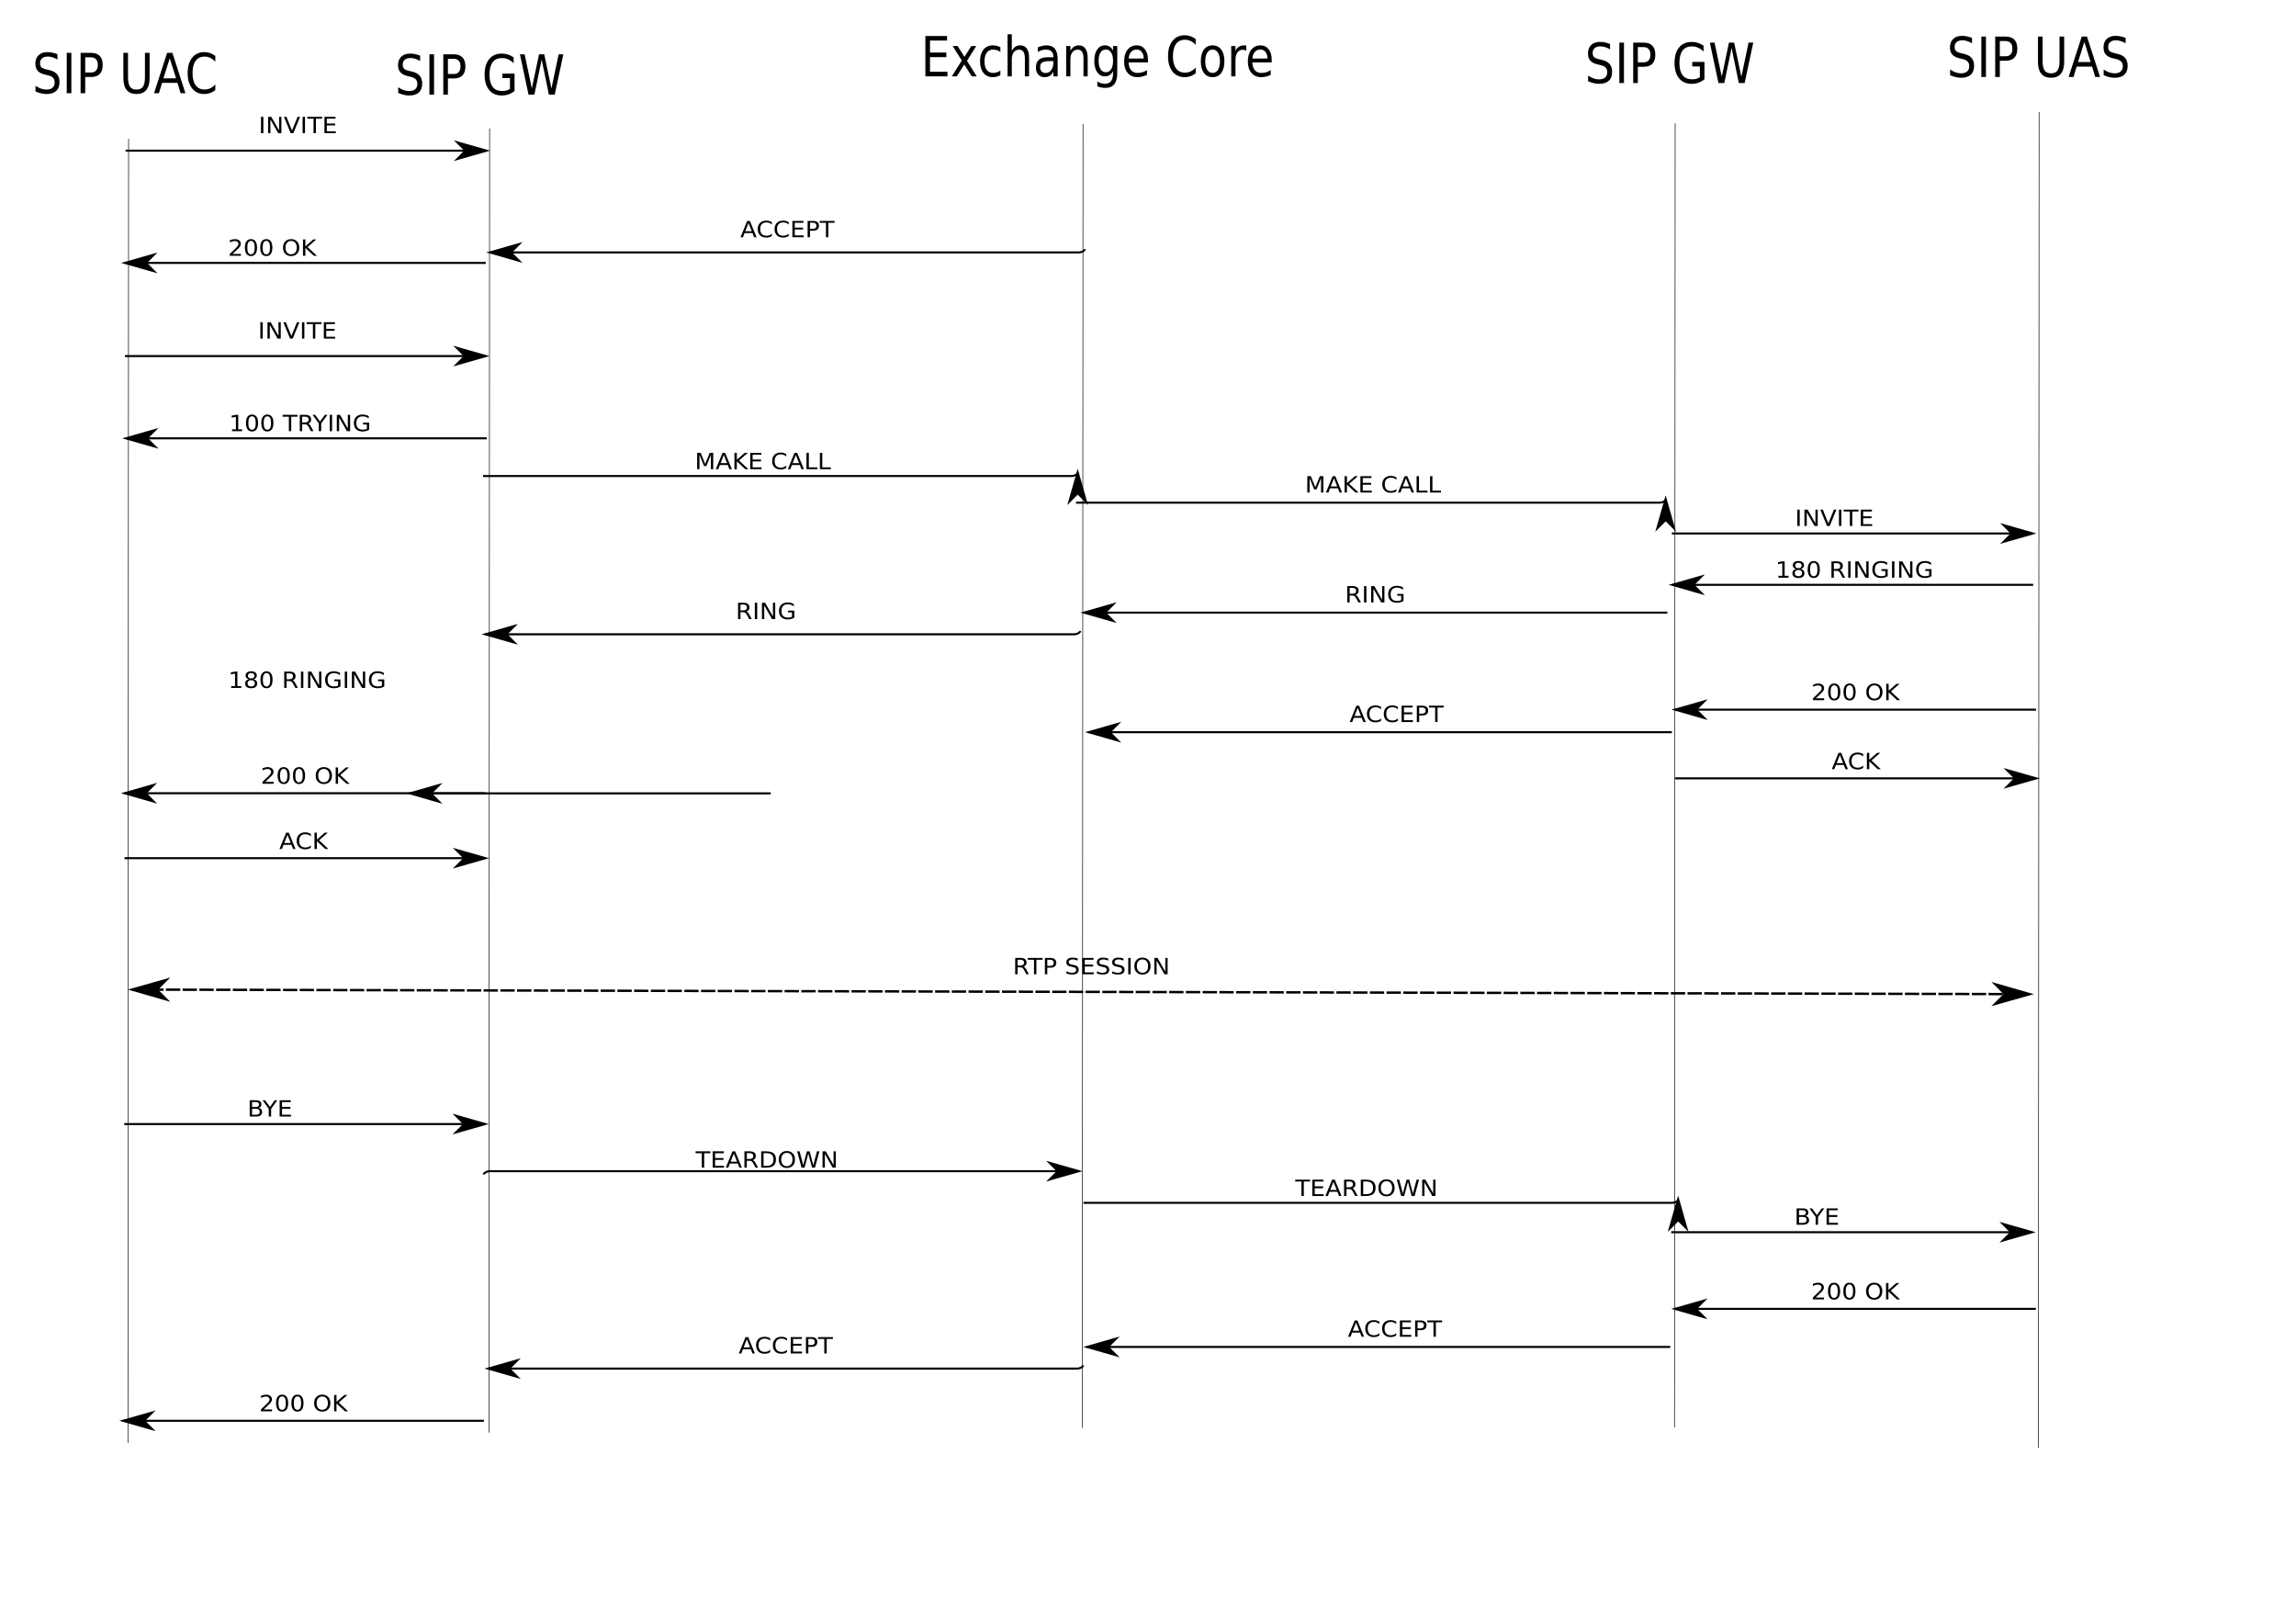
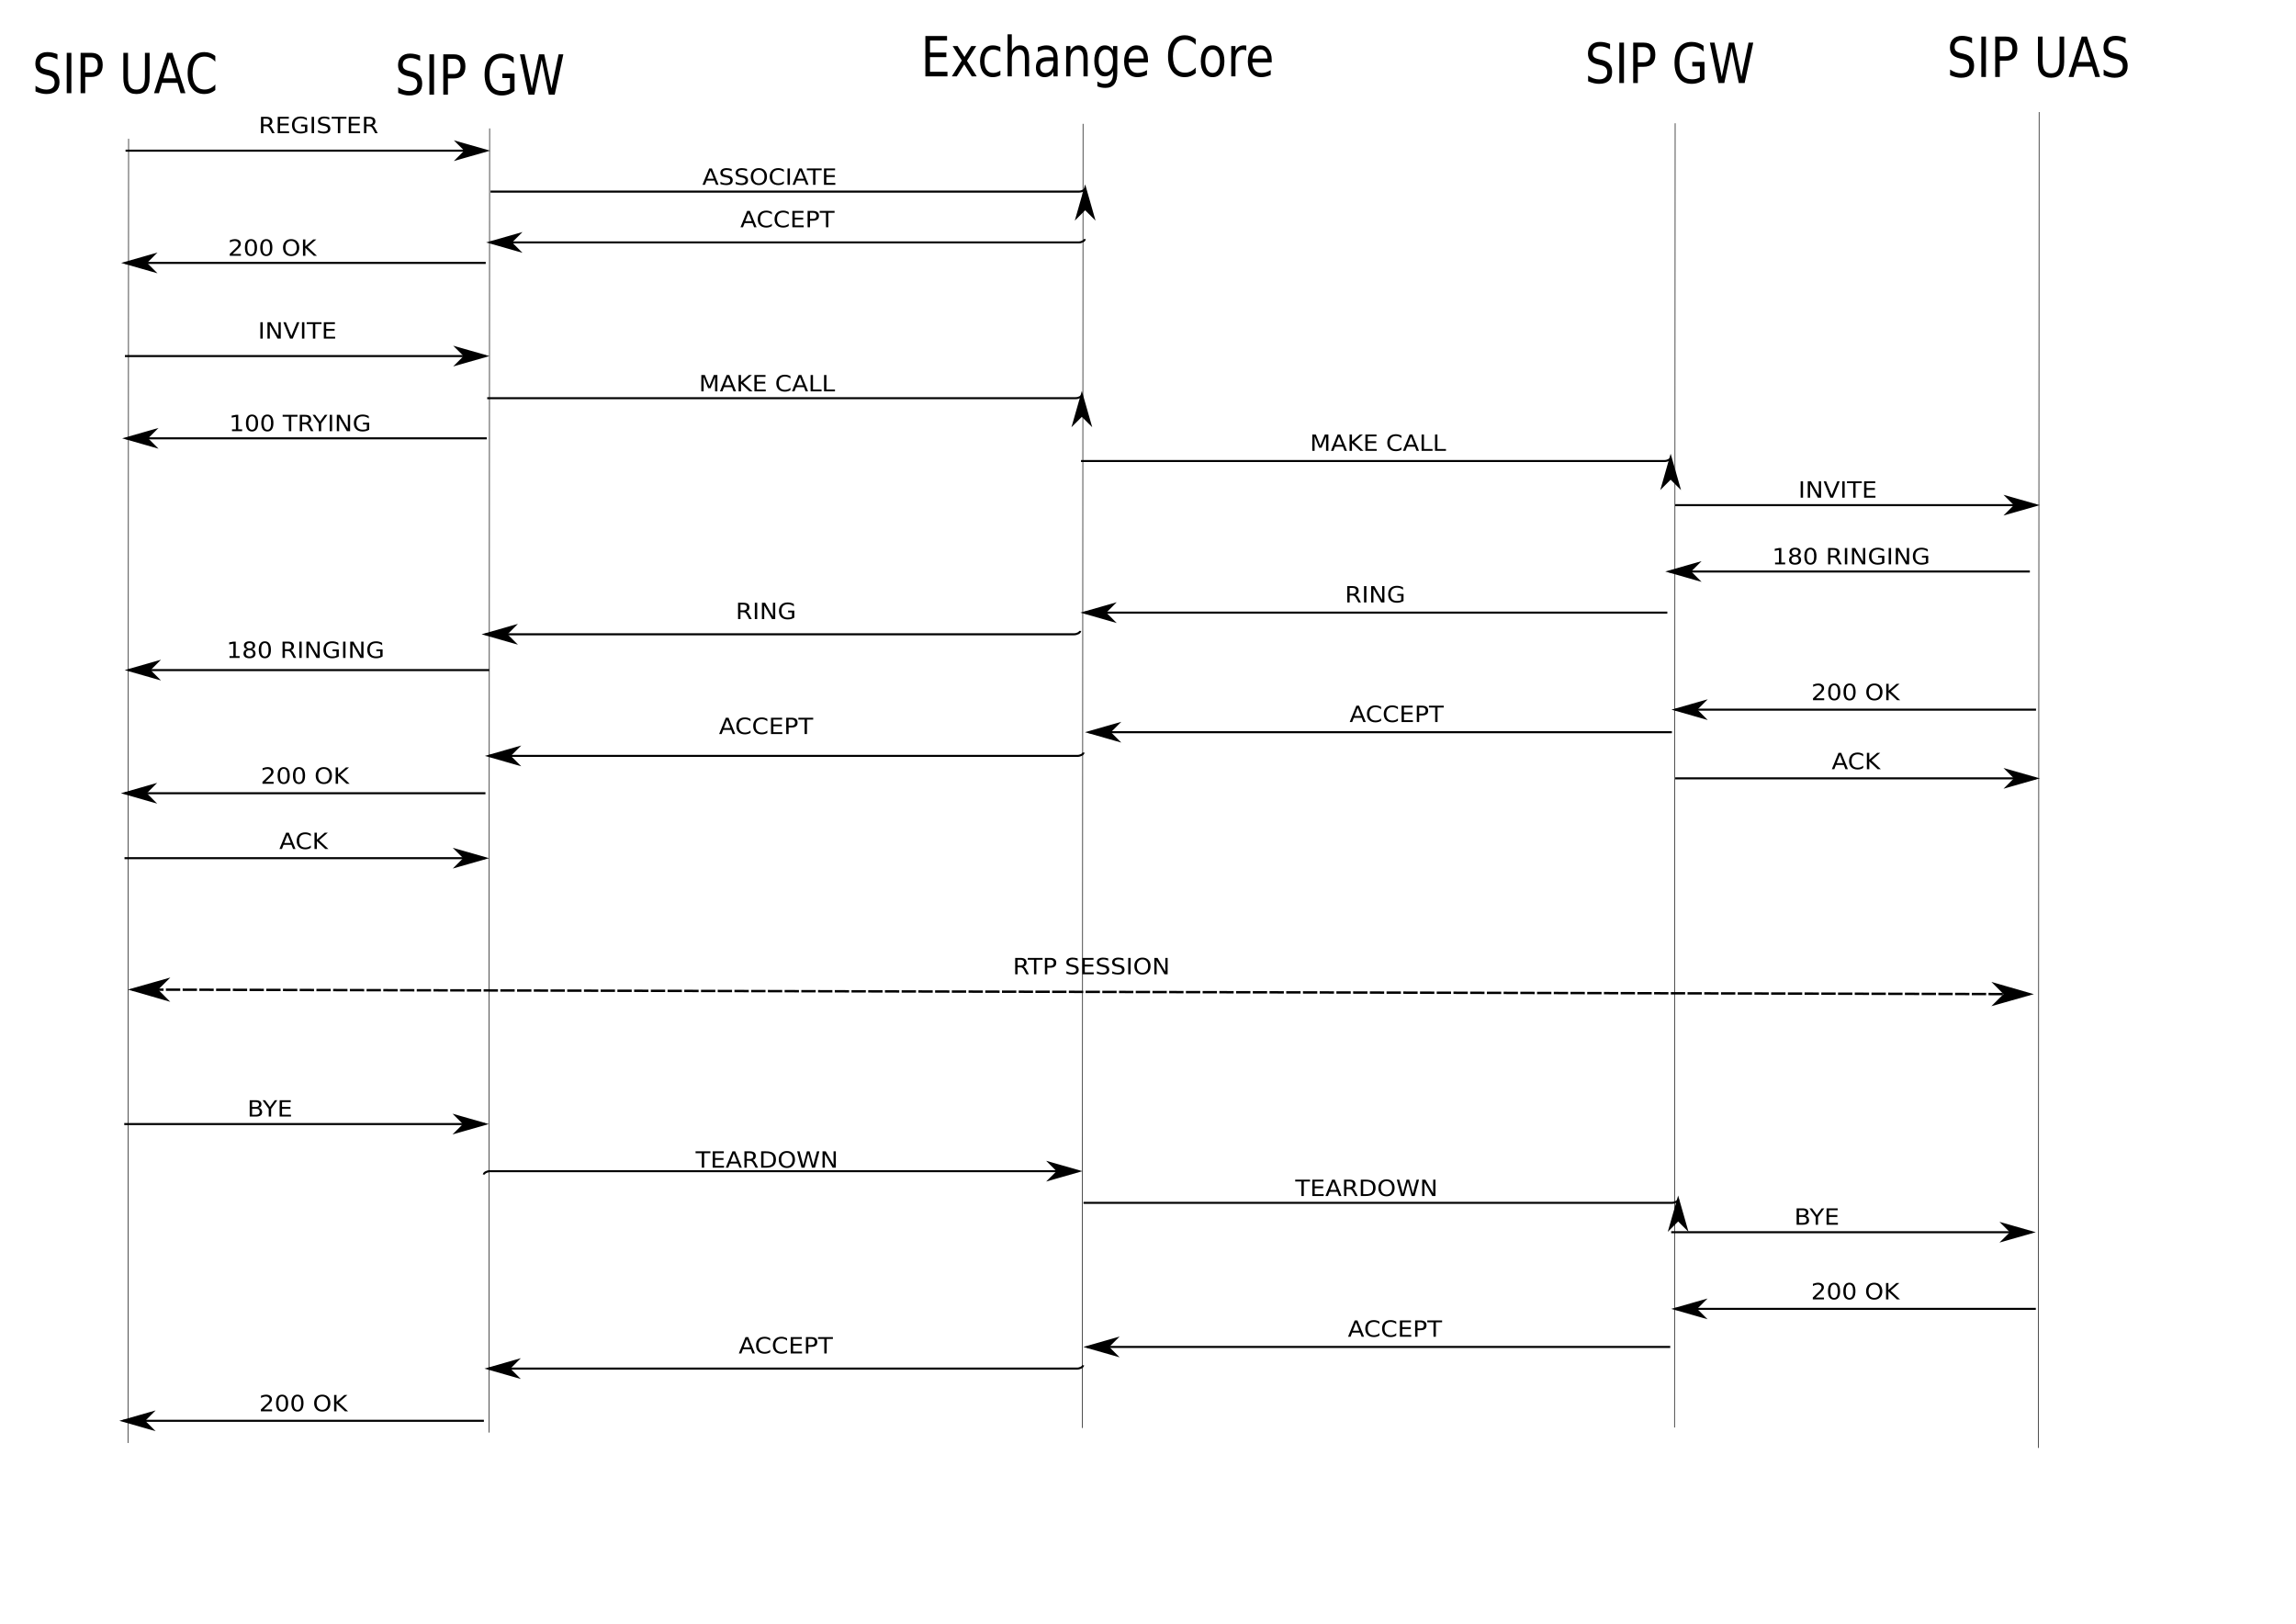
<svg xmlns="http://www.w3.org/2000/svg" width="297mm" height="210mm" id="svg2847" version="1.1">
  <defs id="defs2849">
    <marker orient="auto" refY="0.0" refX="0.0" id="Arrow1Lstart" style="overflow:visible">
      <path id="path3729" d="M 0.0,0.0 L 5.0,-5.0 L -12.5,0.0 L 5.0,5.0 L 0.0,0.0 z " style="fill-rule:evenodd;stroke:#000000;stroke-width:1.0pt;marker-start:none" transform="scale(0.8) translate(12.5,0)" />
    </marker>
    <marker orient="auto" refY="0.0" refX="0.0" id="Arrow1Lend" style="overflow:visible;">
      <path id="path3732" d="M 0.0,0.0 L 5.0,-5.0 L -12.5,0.0 L 5.0,5.0 L 0.0,0.0 z " style="fill-rule:evenodd;stroke:#000000;stroke-width:1.0pt;marker-start:none;" transform="scale(0.8) rotate(180) translate(12.5,0)" />
    </marker>
    <marker orient="auto" refY="0" refX="0" id="Arrow1Lend-0" style="overflow:visible">
      <path id="path3732-6" d="M 0,0 5,-5 -12.5,0 5,5 0,0 z" style="fill-rule:evenodd;stroke:#000000;stroke-width:1pt;marker-start:none" transform="matrix(-0.8,0,0,-0.8,-10,0)" />
    </marker>
    <marker orient="auto" refY="0" refX="0" id="Arrow1Lend-1" style="overflow:visible">
      <path id="path3732-1" d="M 0,0 5,-5 -12.5,0 5,5 0,0 z" style="fill-rule:evenodd;stroke:#000000;stroke-width:1pt;marker-start:none" transform="matrix(-0.8,0,0,-0.8,-10,0)" />
    </marker>
    <marker orient="auto" refY="0" refX="0" id="Arrow1Lstart-9" style="overflow:visible">
      <path id="path3729-3" d="M 0,0 5,-5 -12.5,0 5,5 0,0 z" style="fill-rule:evenodd;stroke:#000000;stroke-width:1pt;marker-start:none" transform="matrix(0.8,0,0,0.8,10,0)" />
    </marker>
    <marker orient="auto" refY="0" refX="0" id="Arrow1Lstart-0" style="overflow:visible">
      <path id="path3729-1" d="M 0,0 5,-5 -12.5,0 5,5 0,0 z" style="fill-rule:evenodd;stroke:#000000;stroke-width:1pt;marker-start:none" transform="matrix(0.8,0,0,0.8,10,0)" />
    </marker>
    <marker orient="auto" refY="0" refX="0" id="marker4693" style="overflow:visible">
      <path id="path4695" d="M 0,0 5,-5 -12.5,0 5,5 0,0 z" style="fill-rule:evenodd;stroke:#000000;stroke-width:1pt;marker-start:none" transform="matrix(0.8,0,0,0.8,10,0)" />
    </marker>
    <marker orient="auto" refY="0" refX="0" id="Arrow1Lend-9" style="overflow:visible">
      <path id="path3732-4" d="M 0,0 5,-5 -12.5,0 5,5 0,0 z" style="fill-rule:evenodd;stroke:#000000;stroke-width:1pt;marker-start:none" transform="matrix(-0.8,0,0,-0.8,-10,0)" />
    </marker>
    <marker orient="auto" refY="0" refX="0" id="Arrow1Lend-7" style="overflow:visible">
      <path id="path3732-8" d="M 0,0 5,-5 -12.5,0 5,5 0,0 z" style="fill-rule:evenodd;stroke:#000000;stroke-width:1pt;marker-start:none" transform="matrix(-0.8,0,0,-0.8,-10,0)" />
    </marker>
    <marker orient="auto" refY="0" refX="0" id="Arrow1Lstart-1" style="overflow:visible">
      <path id="path3729-5" d="M 0,0 5,-5 -12.5,0 5,5 0,0 z" style="fill-rule:evenodd;stroke:#000000;stroke-width:1pt;marker-start:none" transform="matrix(0.8,0,0,0.8,10,0)" />
    </marker>
    <marker orient="auto" refY="0" refX="0" id="Arrow1Lstart-3" style="overflow:visible">
      <path id="path3729-0" d="M 0,0 5,-5 -12.5,0 5,5 0,0 z" style="fill-rule:evenodd;stroke:#000000;stroke-width:1pt;marker-start:none" transform="matrix(0.8,0,0,0.8,10,0)" />
    </marker>
    <marker orient="auto" refY="0" refX="0" id="Arrow1Lend-03" style="overflow:visible">
      <path id="path3732-47" d="M 0,0 5,-5 -12.5,0 5,5 0,0 z" style="fill-rule:evenodd;stroke:#000000;stroke-width:1pt;marker-start:none" transform="matrix(-0.8,0,0,-0.8,-10,0)" />
    </marker>
    <marker orient="auto" refY="0" refX="0" id="Arrow1Lstart-98" style="overflow:visible">
      <path id="path3729-32" d="M 0,0 5,-5 -12.5,0 5,5 0,0 z" style="fill-rule:evenodd;stroke:#000000;stroke-width:1pt;marker-start:none" transform="matrix(0.8,0,0,0.8,10,0)" />
    </marker>
    <marker orient="auto" refY="0" refX="0" id="Arrow1Lend-03-8" style="overflow:visible">
      <path id="path3732-47-7" d="M 0,0 5,-5 -12.5,0 5,5 0,0 z" style="fill-rule:evenodd;stroke:#000000;stroke-width:1pt;marker-start:none" transform="matrix(-0.8,0,0,-0.8,-10,0)" />
    </marker>
    <marker orient="auto" refY="0" refX="0" id="Arrow1Lstart-98-4" style="overflow:visible">
      <path id="path3729-32-1" d="M 0,0 5,-5 -12.5,0 5,5 0,0 z" style="fill-rule:evenodd;stroke:#000000;stroke-width:1pt;marker-start:none" transform="matrix(0.8,0,0,0.8,10,0)" />
    </marker>
    <marker orient="auto" refY="0" refX="0" id="Arrow1Lend-03-0" style="overflow:visible">
      <path id="path3732-47-1" d="M 0,0 5,-5 -12.5,0 5,5 0,0 z" style="fill-rule:evenodd;stroke:#000000;stroke-width:1pt;marker-start:none" transform="matrix(-0.8,0,0,-0.8,-10,0)" />
    </marker>
    <marker orient="auto" refY="0" refX="0" id="Arrow1Lend-4" style="overflow:visible">
      <path id="path3732-9" d="M 0,0 5,-5 -12.5,0 5,5 0,0 z" style="fill-rule:evenodd;stroke:#000000;stroke-width:1pt;marker-start:none" transform="matrix(-0.8,0,0,-0.8,-10,0)" />
    </marker>
    <marker orient="auto" refY="0" refX="0" id="Arrow1Lend-03-7" style="overflow:visible">
      <path id="path3732-47-8" d="M 0,0 5,-5 -12.5,0 5,5 0,0 z" style="fill-rule:evenodd;stroke:#000000;stroke-width:1pt;marker-start:none" transform="matrix(-0.8,0,0,-0.8,-10,0)" />
    </marker>
    <marker orient="auto" refY="0" refX="0" id="Arrow1Lend-03-1" style="overflow:visible">
      <path id="path3732-47-5" d="M 0,0 5,-5 -12.5,0 5,5 0,0 z" style="fill-rule:evenodd;stroke:#000000;stroke-width:1pt;marker-start:none" transform="matrix(-0.8,0,0,-0.8,-10,0)" />
    </marker>
    <marker orient="auto" refY="0" refX="0" id="Arrow1Lstart-98-7" style="overflow:visible">
      <path id="path3729-32-6" d="M 0,0 5,-5 -12.5,0 5,5 0,0 z" style="fill-rule:evenodd;stroke:#000000;stroke-width:1pt;marker-start:none" transform="matrix(0.8,0,0,0.8,10,0)" />
    </marker>
    <marker orient="auto" refY="0" refX="0" id="Arrow1Lend-03-6" style="overflow:visible">
      <path id="path3732-47-6" d="M 0,0 5,-5 -12.5,0 5,5 0,0 z" style="fill-rule:evenodd;stroke:#000000;stroke-width:1pt;marker-start:none" transform="matrix(-0.8,0,0,-0.8,-10,0)" />
    </marker>
    <marker orient="auto" refY="0" refX="0" id="Arrow1Lstart-05" style="overflow:visible">
      <path id="path3729-2" d="M 0,0 5,-5 -12.5,0 5,5 0,0 z" style="fill-rule:evenodd;stroke:#000000;stroke-width:1pt;marker-start:none" transform="matrix(0.8,0,0,0.8,10,0)" />
    </marker>
    <marker orient="auto" refY="0" refX="0" id="Arrow1Lend-3" style="overflow:visible">
      <path id="path3732-3" d="M 0,0 5,-5 -12.5,0 5,5 0,0 z" style="fill-rule:evenodd;stroke:#000000;stroke-width:1pt;marker-start:none" transform="matrix(-0.8,0,0,-0.8,-10,0)" />
+     </marker>
+     <marker orient="auto" refY="0" refX="0" id="Arrow1Lstart-98-6" style="overflow:visible">
+       <path id="path3729-32-5" d="M 0,0 5,-5 -12.5,0 5,5 0,0 z" style="fill-rule:evenodd;stroke:#000000;stroke-width:1pt;marker-start:none" transform="matrix(0.8,0,0,0.8,10,0)" />
+     </marker>
+     <marker orient="auto" refY="0" refX="0" id="Arrow1Lend-03-64" style="overflow:visible">
+       <path id="path3732-47-4" d="M 0,0 5,-5 -12.5,0 5,5 0,0 z" style="fill-rule:evenodd;stroke:#000000;stroke-width:1pt;marker-start:none" transform="matrix(-0.8,0,0,-0.8,-10,0)" />
+     </marker>
+     <marker orient="auto" refY="0" refX="0" id="Arrow1Lend-03-2" style="overflow:visible">
+       <path id="path3732-47-82" d="M 0,0 5,-5 -12.5,0 5,5 0,0 z" style="fill-rule:evenodd;stroke:#000000;stroke-width:1pt;marker-start:none" transform="matrix(-0.8,0,0,-0.8,-10,0)" />
    </marker>
  </defs>
  <g id="layer1">
    <path style="fill:none;stroke:#000000;stroke-width:0.307px;stroke-linecap:butt;stroke-linejoin:miter;stroke-opacity:1;display:inline" d="M 62.865,67.844 62.544,705.353" id="path2858" />
    <path style="fill:none;stroke:#000000;stroke-width:0.31px;stroke-linecap:butt;stroke-linejoin:miter;stroke-opacity:1" d="m 996.914,54.792 -0.319,653.002" id="path2858-2" />
    <text xml:space="preserve" style="font-size:24.947px;font-style:normal;font-weight:normal;fill:#000000;fill-opacity:1;stroke:none;font-family:Bitstream Vera Sans" x="17.129" y="41.982" id="text2882" transform="scale(0.9212335,1.085501)">
      <tspan id="tspan2884" x="17.129" y="41.982">SIP UAC</tspan>
    </text>
    <text xml:space="preserve" style="font-size:24.947px;font-style:normal;font-weight:normal;fill:#000000;fill-opacity:1;stroke:none;font-family:Bitstream Vera Sans" x="1033.211" y="34.66" id="text2882-2" transform="scale(0.9212335,1.085501)">
      <tspan id="tspan2884-3" x="1033.211" y="34.66">SIP UAS</tspan>
    </text>
    <path style="fill:none;stroke:#000000;stroke-width:0.307px;stroke-linecap:butt;stroke-linejoin:miter;stroke-opacity:1" d="M 239.367,62.767 239.046,700.275" id="path2858-4" />
    <path style="fill:none;stroke:#000000;stroke-width:0.307px;stroke-linecap:butt;stroke-linejoin:miter;stroke-opacity:1" d="M 818.986,60.266 818.665,697.775" id="path2858-1" />
    <path style="fill:none;stroke:#000000;stroke-width:0.999;stroke-linecap:butt;stroke-linejoin:miter;stroke-miterlimit:4;stroke-opacity:1;stroke-dasharray:none;marker-end:url(#Arrow1Lend)" d="m 61.076,174.055 176.305,0" id="path2952" />
    <text xml:space="preserve" style="font-size:11.363px;font-style:normal;font-weight:normal;fill:#000000;fill-opacity:1;stroke:none;font-family:Bitstream Vera Sans" x="121.633" y="171.64" id="text4174" transform="scale(1.037073,0.9642526)">
      <tspan id="tspan4176" x="121.633" y="171.64">INVITE</tspan>
    </text>
-     <path style="fill:none;stroke:#000000;stroke-width:0.999;stroke-linecap:butt;stroke-linejoin:miter;stroke-miterlimit:4;stroke-opacity:1;stroke-dasharray:none;marker-end:url(#Arrow1Lend)" d="m 817.384,260.772 176.305,0" id="path2952-0" />
-     <text xml:space="preserve" style="font-size:11.363px;font-style:normal;font-weight:normal;fill:#000000;fill-opacity:1;stroke:none;font-family:Bitstream Vera Sans" x="846.194" y="266.639" id="text4174-8" transform="scale(1.037073,0.9642526)">
-       <tspan id="tspan4176-3" x="846.194" y="266.639">INVITE</tspan>
-     </text>
-     <path style="fill:none;stroke:#000000;stroke-width:0.999;stroke-linecap:butt;stroke-linejoin:miter;stroke-miterlimit:4;stroke-opacity:1;stroke-dasharray:none;marker-start:url(#Arrow1Lstart);marker-end:none" d="m 817.722,285.88 176.305,0" id="path2952-0-2" />
-     <text xml:space="preserve" style="font-size:11.363px;font-style:normal;font-weight:normal;fill:#000000;fill-opacity:1;stroke:none;font-family:Bitstream Vera Sans" x="836.982" y="292.857" id="text4174-8-1" transform="scale(1.037073,0.9642526)">
-       <tspan id="tspan4176-3-5" x="836.982" y="292.857">180 RINGING</tspan>
+     <path style="fill:none;stroke:#000000;stroke-width:0.999;stroke-linecap:butt;stroke-linejoin:miter;stroke-miterlimit:4;stroke-opacity:1;stroke-dasharray:none;marker-end:url(#Arrow1Lend)" d="m 819.013,246.929 176.305,0" id="path2952-0" />
+     <text xml:space="preserve" style="font-size:11.363px;font-style:normal;font-weight:normal;fill:#000000;fill-opacity:1;stroke:none;font-family:Bitstream Vera Sans" x="847.765" y="252.282" id="text4174-8" transform="scale(1.037073,0.9642526)">
+       <tspan id="tspan4176-3" x="847.765" y="252.282">INVITE</tspan>
+     </text>
+     <path style="fill:none;stroke:#000000;stroke-width:0.999;stroke-linecap:butt;stroke-linejoin:miter;stroke-miterlimit:4;stroke-opacity:1;stroke-dasharray:none;marker-start:url(#Arrow1Lstart);marker-end:none" d="m 816.093,279.365 176.305,0" id="path2952-0-2" />
+     <text xml:space="preserve" style="font-size:11.363px;font-style:normal;font-weight:normal;fill:#000000;fill-opacity:1;stroke:none;font-family:Bitstream Vera Sans" x="835.412" y="286.101" id="text4174-8-1" transform="scale(1.037073,0.9642526)">
+       <tspan id="tspan4176-3-5" x="835.412" y="286.101">180 RINGING</tspan>
    </text>
    <path style="fill:none;stroke:#000000;stroke-width:0.999;stroke-linecap:butt;stroke-linejoin:miter;stroke-miterlimit:4;stroke-opacity:1;stroke-dasharray:none;marker-start:url(#Arrow1Lstart);marker-end:none" d="m 819.112,346.894 176.305,0" id="path2952-0-2-7" />
    <text xml:space="preserve" style="font-size:11.363px;font-style:normal;font-weight:normal;fill:#000000;fill-opacity:1;stroke:none;font-family:Bitstream Vera Sans" x="853.87" y="354.938" id="text4174-8-1-1" transform="scale(1.037073,0.9642526)">
      <tspan id="tspan4176-3-5-7" x="853.87" y="354.938">200 OK</tspan>
    </text>
-     <path style="fill:none;stroke:#000000;stroke-width:0.999;stroke-linecap:butt;stroke-linejoin:miter;stroke-miterlimit:4;stroke-opacity:1;stroke-dasharray:none;marker-start:url(#Arrow1Lstart);marker-end:none" d="m 200.527,387.816 176.305,0" id="path2952-0-2-9" />
-     <text xml:space="preserve" style="font-size:11.363px;font-style:normal;font-weight:normal;fill:#000000;fill-opacity:1;stroke:none;font-family:Bitstream Vera Sans" x="107.576" y="348.745" id="text4174-8-1-0" transform="scale(1.037073,0.9642526)">
-       <tspan id="tspan4176-3-5-5" x="107.576" y="348.745">180 RINGING</tspan>
+     <path style="fill:none;stroke:#000000;stroke-width:0.999;stroke-linecap:butt;stroke-linejoin:miter;stroke-miterlimit:4;stroke-opacity:1;stroke-dasharray:none;marker-start:url(#Arrow1Lstart);marker-end:none" d="m 62.903,327.555 176.305,0" id="path2952-0-2-9" />
+     <text xml:space="preserve" style="font-size:11.363px;font-style:normal;font-weight:normal;fill:#000000;fill-opacity:1;stroke:none;font-family:Bitstream Vera Sans" x="106.791" y="333.543" id="text4174-8-1-0" transform="scale(1.037073,0.9642526)">
+       <tspan id="tspan4176-3-5-5" x="106.791" y="333.543">180 RINGING</tspan>
    </text>
    <path style="fill:none;stroke:#000000;stroke-width:0.999;stroke-linecap:butt;stroke-linejoin:miter;stroke-miterlimit:4;stroke-opacity:1;stroke-dasharray:none;marker-start:url(#Arrow1Lstart);marker-end:none" d="m 61.036,387.754 176.305,0" id="path2952-0-2-7-2" />
    <text xml:space="preserve" style="font-size:11.363px;font-style:normal;font-weight:normal;fill:#000000;fill-opacity:1;stroke:none;font-family:Bitstream Vera Sans" x="122.893" y="397.314" id="text4174-8-1-1-1" transform="scale(1.037073,0.9642526)">
      <tspan id="tspan4176-3-5-7-8" x="122.893" y="397.314">200 OK</tspan>
    </text>
    <path style="fill:none;stroke:#000000;stroke-width:1.168;stroke-linecap:butt;stroke-linejoin:miter;stroke-miterlimit:4;stroke-opacity:1;stroke-dasharray:7.007, 1.168;stroke-dashoffset:0;marker-start:url(#marker4693);marker-end:url(#Arrow1Lend-1)" d="m 64.771,483.73 927.31,2.231" id="path5151" />
    <text xml:space="preserve" style="font-size:11.363px;font-style:normal;font-weight:normal;fill:#000000;fill-opacity:1;stroke:none;font-family:Bitstream Vera Sans" x="477.478" y="493.893" id="text4174-8-4" transform="scale(1.037073,0.9642526)">
      <tspan id="tspan4176-3-4" x="477.478" y="493.893">RTP SESSION</tspan>
    </text>
    <path style="fill:none;stroke:#000000;stroke-width:0.999;stroke-linecap:butt;stroke-linejoin:miter;stroke-miterlimit:4;stroke-opacity:1;stroke-dasharray:none;marker-end:url(#Arrow1Lend)" d="m 60.872,419.492 176.305,0" id="path2952-7" />
    <text xml:space="preserve" style="font-size:11.363px;font-style:normal;font-weight:normal;fill:#000000;fill-opacity:1;stroke:none;font-family:Bitstream Vera Sans" x="131.645" y="430.399" id="text4174-6" transform="scale(1.037073,0.9642526)">
      <tspan id="tspan4176-4" x="131.645" y="430.399">ACK</tspan>
    </text>
    <path style="fill:none;stroke:#000000;stroke-width:0.999;stroke-linecap:butt;stroke-linejoin:miter;stroke-miterlimit:4;stroke-opacity:1;stroke-dasharray:none;marker-end:url(#Arrow1Lend)" d="m 60.748,549.462 176.305,0" id="path2952-7-7" />
    <text xml:space="preserve" style="font-size:11.363px;font-style:normal;font-weight:normal;fill:#000000;fill-opacity:1;stroke:none;font-family:Bitstream Vera Sans" x="116.606" y="566.032" id="text4174-6-1" transform="scale(1.037073,0.9642526)">
      <tspan id="tspan4176-4-8" x="116.606" y="566.032">BYE</tspan>
    </text>
    <path style="fill:none;stroke:#000000;stroke-width:0.999;stroke-linecap:butt;stroke-linejoin:miter;stroke-miterlimit:4;stroke-opacity:1;stroke-dasharray:none;marker-start:url(#Arrow1Lstart);marker-end:none" d="m 60.271,694.516 176.305,0" id="path2952-0-2-7-2-6" />
    <text xml:space="preserve" style="font-size:11.363px;font-style:normal;font-weight:normal;fill:#000000;fill-opacity:1;stroke:none;font-family:Bitstream Vera Sans" x="122.155" y="715.447" id="text4174-8-1-1-1-1" transform="scale(1.037073,0.9642526)">
      <tspan id="tspan4176-3-5-7-8-6" x="122.155" y="715.447">200 OK</tspan>
    </text>
    <path style="fill:none;stroke:#000000;stroke-width:0.999;stroke-linecap:butt;stroke-linejoin:miter;stroke-miterlimit:4;stroke-opacity:1;stroke-dasharray:none;marker-start:url(#Arrow1Lstart);marker-end:none" d="m 819.013,639.805 176.305,0" id="path2952-0-2-7-2-4" />
    <text xml:space="preserve" style="font-size:11.363px;font-style:normal;font-weight:normal;fill:#000000;fill-opacity:1;stroke:none;font-family:Bitstream Vera Sans" x="853.774" y="658.708" id="text4174-8-1-1-1-17" transform="scale(1.037073,0.9642526)">
      <tspan id="tspan4176-3-5-7-8-8" x="853.774" y="658.708">200 OK</tspan>
    </text>
    <path style="fill:none;stroke:#000000;stroke-width:0.999;stroke-linecap:butt;stroke-linejoin:miter;stroke-miterlimit:4;stroke-opacity:1;stroke-dasharray:none;marker-end:url(#Arrow1Lend)" d="m 817.047,602.332 176.305,0" id="path2952-7-7-0" />
    <text xml:space="preserve" style="font-size:11.363px;font-style:normal;font-weight:normal;fill:#000000;fill-opacity:1;stroke:none;font-family:Bitstream Vera Sans" x="845.869" y="620.862" id="text4174-6-1-5" transform="scale(1.037073,0.9642526)">
      <tspan id="tspan4176-4-8-1" x="845.869" y="620.862">BYE</tspan>
    </text>
    <path style="fill:none;stroke:#000000;stroke-width:0.307px;stroke-linecap:butt;stroke-linejoin:miter;stroke-opacity:1" d="M 529.483,60.515 529.161,698.023" id="path2858-4-3" />
    <path style="fill:none;stroke:#000000;stroke-width:0.999;stroke-linecap:butt;stroke-linejoin:miter;stroke-miterlimit:4;stroke-opacity:1;stroke-dasharray:none;marker-start:url(#Arrow1Lstart);marker-end:none" d="m 61.686,214.264 176.305,0" id="path2952-0-2-9-8" />
    <text xml:space="preserve" style="font-size:11.363px;font-style:normal;font-weight:normal;fill:#000000;fill-opacity:1;stroke:none;font-family:Bitstream Vera Sans" x="107.973" y="218.586" id="text4174-8-1-0-5" transform="scale(1.037073,0.9642526)">
      <tspan id="tspan4176-3-5-5-7" x="107.973" y="218.586">100 TRYING</tspan>
    </text>
-     <text xml:space="preserve" style="font-size:11.363px;font-style:normal;font-weight:normal;fill:#000000;fill-opacity:1;stroke:none;font-family:Bitstream Vera Sans" x="327.545" y="237.855" id="text4174-0" transform="scale(1.037073,0.9642526)">
-       <tspan id="tspan4176-0" x="327.545" y="237.855">MAKE CALL</tspan>
-     </text>
-     <path style="fill:none;stroke:#000000;stroke-width:1px;stroke-linecap:butt;stroke-linejoin:miter;stroke-opacity:1;marker-end:url(#Arrow1Lend-03)" d="m 236.159,232.688 287.72,0 c 1.5,0 3,-0.814 3,-1.629 l 0,0" id="path4816" />
-     <path style="fill:none;stroke:#000000;stroke-width:1px;stroke-linecap:butt;stroke-linejoin:miter;stroke-opacity:1;marker-end:url(#Arrow1Lend-03)" d="m 526.065,245.717 285.277,0 c 1.5,0 3,-0.814 3,-1.629 l 0,0" id="path5024" />
-     <text xml:space="preserve" style="font-size:11.363px;font-style:normal;font-weight:normal;fill:#000000;fill-opacity:1;stroke:none;font-family:Bitstream Vera Sans" x="615.185" y="249.673" id="text4174-0-5" transform="scale(1.037073,0.9642526)">
-       <tspan id="tspan4176-0-4" x="615.185" y="249.673">MAKE CALL</tspan>
+     <path style="fill:none;stroke:#000000;stroke-width:1px;stroke-linecap:butt;stroke-linejoin:miter;stroke-opacity:1;marker-end:url(#Arrow1Lend-03)" d="m 528.508,225.359 285.277,0 c 1.5,0 3,-0.814 3,-1.629 l 0,0" id="path5024" />
+     <text xml:space="preserve" style="font-size:11.363px;font-style:normal;font-weight:normal;fill:#000000;fill-opacity:1;stroke:none;font-family:Bitstream Vera Sans" x="617.54" y="228.56" id="text4174-0-5" transform="scale(1.037073,0.9642526)">
+       <tspan id="tspan4176-0-4" x="617.54" y="228.56">MAKE CALL</tspan>
    </text>
    <path style="fill:none;stroke:#000000;stroke-width:1px;stroke-linecap:butt;stroke-linejoin:miter;stroke-opacity:1;marker-end:url(#Arrow1Lend-03)" d="m 815.156,299.464 -285.02,0" id="path5253" />
    <path style="fill:none;stroke:#000000;stroke-width:1px;stroke-linecap:butt;stroke-linejoin:miter;stroke-opacity:1;marker-start:url(#Arrow1Lstart-98);marker-end:none" d="m 237.381,310.05 287.72,0 c 1.5,0 3,-0.814 3,-1.629 l 0,0" id="path4816-1" />
    <text xml:space="preserve" style="font-size:11.363px;font-style:normal;font-weight:normal;fill:#000000;fill-opacity:1;stroke:none;font-family:Bitstream Vera Sans" x="634.03" y="305.412" id="text4174-0-5-6" transform="scale(1.037073,0.9642526)">
      <tspan id="tspan4176-0-4-5" x="634.03" y="305.412">RING</tspan>
    </text>
    <text xml:space="preserve" style="font-size:11.363px;font-style:normal;font-weight:normal;fill:#000000;fill-opacity:1;stroke:none;font-family:Bitstream Vera Sans" x="346.837" y="313.857" id="text4174-0-5-6-8" transform="scale(1.037073,0.9642526)">
      <tspan id="tspan4176-0-4-5-9" x="346.837" y="313.857">RING</tspan>
    </text>
    <path style="fill:none;stroke:#000000;stroke-width:1px;stroke-linecap:butt;stroke-linejoin:miter;stroke-opacity:1;marker-end:url(#Arrow1Lend-03)" d="m 816.581,658.41 -285.02,0" id="path5253-3" />
    <path style="fill:none;stroke:#000000;stroke-width:1px;stroke-linecap:butt;stroke-linejoin:miter;stroke-opacity:1;marker-start:url(#Arrow1Lstart-98);marker-end:none" d="m 238.806,668.997 287.72,0 c 1.5,0 3,-0.814 3,-1.629 l 0,0" id="path4816-1-9" />
    <text xml:space="preserve" style="font-size:11.363px;font-style:normal;font-weight:normal;fill:#000000;fill-opacity:1;stroke:none;font-family:Bitstream Vera Sans" x="635.404" y="677.666" id="text4174-0-5-6-6" transform="scale(1.037073,0.9642526)">
      <tspan id="tspan4176-0-4-5-6" x="635.404" y="677.666">ACCEPT</tspan>
    </text>
    <text xml:space="preserve" style="font-size:11.363px;font-style:normal;font-weight:normal;fill:#000000;fill-opacity:1;stroke:none;font-family:Bitstream Vera Sans" x="348.211" y="686.111" id="text4174-0-5-6-8-5" transform="scale(1.037073,0.9642526)">
      <tspan id="tspan4176-0-4-5-9-4" x="348.211" y="686.111">ACCEPT</tspan>
    </text>
    <path style="fill:none;stroke:#000000;stroke-width:0.999;stroke-linecap:butt;stroke-linejoin:miter;stroke-miterlimit:4;stroke-opacity:1;stroke-dasharray:none;marker-end:url(#Arrow1Lend)" d="m 819.024,380.476 176.305,0" id="path2952-7-75" />
    <text xml:space="preserve" style="font-size:11.363px;font-style:normal;font-weight:normal;fill:#000000;fill-opacity:1;stroke:none;font-family:Bitstream Vera Sans" x="863.48" y="389.936" id="text4174-6-0" transform="scale(1.037073,0.9642526)">
      <tspan id="tspan4176-4-2" x="863.48" y="389.936">ACK</tspan>
    </text>
    <text xml:space="preserve" style="font-size:11.363px;font-style:normal;font-weight:normal;fill:#000000;fill-opacity:1;stroke:none;font-family:Bitstream Vera Sans" x="327.938" y="591.948" id="text4174-0-9" transform="scale(1.037073,0.9642526)">
      <tspan id="tspan4176-0-6" x="327.938" y="591.948">TEARDOWN</tspan>
    </text>
    <path style="fill:none;stroke:#000000;stroke-width:1px;stroke-linecap:butt;stroke-linejoin:miter;stroke-opacity:1;marker-end:url(#Arrow1Lend-03)" d="m 236.566,574.123 0,0 c 0,-0.814 1.5,-1.629 3,-1.629 l 287.72,0" id="path4816-11" />
    <text xml:space="preserve" style="font-size:11.363px;font-style:normal;font-weight:normal;fill:#000000;fill-opacity:1;stroke:none;font-family:Bitstream Vera Sans" x="610.621" y="606.305" id="text4174-0-9-1" transform="scale(1.037073,0.9642526)">
      <tspan id="tspan4176-0-6-0" x="610.621" y="606.305">TEARDOWN</tspan>
    </text>
    <path style="fill:none;stroke:#000000;stroke-width:1px;stroke-linecap:butt;stroke-linejoin:miter;stroke-opacity:1;marker-end:url(#Arrow1Lend-03)" d="m 529.729,587.967 287.72,0 c 1.5,0 3,-0.814 3,-1.629 l 0,0" id="path4816-11-8" />
    <path style="fill:none;stroke:#000000;stroke-width:1px;stroke-linecap:butt;stroke-linejoin:miter;stroke-opacity:1;marker-end:url(#Arrow1Lend-03)" d="m 817.396,357.918 -285.02,0" id="path5253-3-2" />
-     <path style="fill:none;stroke:#000000;stroke-width:1px;stroke-linecap:butt;stroke-linejoin:miter;stroke-opacity:1;marker-start:url(#Arrow1Lstart-98);marker-end:none" d="m 239.62,123.388 287.72,0 c 1.5,0 3,-0.814 3,-1.629 l 0,0" id="path4816-1-9-8" />
+     <path style="fill:none;stroke:#000000;stroke-width:1px;stroke-linecap:butt;stroke-linejoin:miter;stroke-opacity:1;marker-start:url(#Arrow1Lstart-98);marker-end:none" d="m 239.62,118.502 287.72,0 c 1.5,0 3,-0.814 3,-1.629 l 0,0" id="path4816-1-9-8" />
    <text xml:space="preserve" style="font-size:11.363px;font-style:normal;font-weight:normal;fill:#000000;fill-opacity:1;stroke:none;font-family:Bitstream Vera Sans" x="636.19" y="366.033" id="text4174-0-5-6-6-7" transform="scale(1.037073,0.9642526)">
      <tspan id="tspan4176-0-4-5-6-5" x="636.19" y="366.033">ACCEPT</tspan>
    </text>
-     <text xml:space="preserve" style="font-size:11.363px;font-style:normal;font-weight:normal;fill:#000000;fill-opacity:1;stroke:none;font-family:Bitstream Vera Sans" x="348.996" y="120.275" id="text4174-0-5-6-8-5-1" transform="scale(1.037073,0.9642526)">
-       <tspan id="tspan4176-0-4-5-9-4-6" x="348.996" y="120.275">ACCEPT</tspan>
+     <text xml:space="preserve" style="font-size:11.363px;font-style:normal;font-weight:normal;fill:#000000;fill-opacity:1;stroke:none;font-family:Bitstream Vera Sans" x="348.996" y="115.207" id="text4174-0-5-6-8-5-1" transform="scale(1.037073,0.9642526)">
+       <tspan id="tspan4176-0-4-5-9-4-6" x="348.996" y="115.207">ACCEPT</tspan>
    </text>
    <path style="fill:none;stroke:#000000;stroke-width:0.999;stroke-linecap:butt;stroke-linejoin:miter;stroke-miterlimit:4;stroke-opacity:1;stroke-dasharray:none;marker-end:url(#Arrow1Lend)" d="m 61.381,73.651 176.305,0" id="path2952-1" />
    <text xml:space="preserve" style="font-size:11.363px;font-style:normal;font-weight:normal;fill:#000000;fill-opacity:1;stroke:none;font-family:Bitstream Vera Sans" x="121.927" y="67.514" id="text4174-9" transform="scale(1.037073,0.9642526)">
-       <tspan id="tspan4176-42" x="121.927" y="67.514">INVITE</tspan>
+       <tspan id="tspan4176-42" x="121.927" y="67.514">REGISTER</tspan>
    </text>
    <path style="fill:none;stroke:#000000;stroke-width:0.999;stroke-linecap:butt;stroke-linejoin:miter;stroke-miterlimit:4;stroke-opacity:1;stroke-dasharray:none;marker-start:url(#Arrow1Lstart);marker-end:none" d="m 61.177,128.518 176.305,0" id="path2952-0-2-9-8-4" />
    <text xml:space="preserve" style="font-size:11.363px;font-style:normal;font-weight:normal;fill:#000000;fill-opacity:1;stroke:none;font-family:Bitstream Vera Sans" x="107.482" y="129.661" id="text4174-8-1-0-5-0" transform="scale(1.037073,0.9642526)">
      <tspan id="tspan4176-3-5-5-7-1" x="107.482" y="129.661">200 OK</tspan>
    </text>
    <text xml:space="preserve" style="font-size:24.947px;font-style:normal;font-weight:normal;fill:#000000;fill-opacity:1;stroke:none;font-family:Bitstream Vera Sans" x="488.65" y="34.391" id="text2882-2-3" transform="scale(0.9212335,1.085501)">
      <tspan id="tspan2884-3-9" x="488.65" y="34.391">Exchange Core</tspan>
    </text>
    <text xml:space="preserve" style="font-size:24.947px;font-style:normal;font-weight:normal;fill:#000000;fill-opacity:1;stroke:none;font-family:Bitstream Vera Sans" x="209.609" y="42.643" id="text2882-5" transform="scale(0.9212335,1.085501)">
      <tspan id="tspan2884-4" x="209.609" y="42.643">SIP GW</tspan>
    </text>
    <text xml:space="preserve" style="font-size:24.947px;font-style:normal;font-weight:normal;fill:#000000;fill-opacity:1;stroke:none;font-family:Bitstream Vera Sans" x="841.106" y="37.391" id="text2882-5-9" transform="scale(0.9212335,1.085501)">
      <tspan id="tspan2884-4-1" x="841.106" y="37.391">SIP GW</tspan>
    </text>
+     <path style="fill:none;stroke:#000000;stroke-width:1px;stroke-linecap:butt;stroke-linejoin:miter;stroke-opacity:1;marker-start:url(#Arrow1Lstart-98);marker-end:none" d="m 239.009,369.497 287.72,0 c 1.5,0 3,-0.814 3,-1.629 l 0,0" id="path4816-1-9-8-6" />
+     <text xml:space="preserve" style="font-size:11.363px;font-style:normal;font-weight:normal;fill:#000000;fill-opacity:1;stroke:none;font-family:Bitstream Vera Sans" x="338.922" y="372.13" id="text4174-0-5-6-6-7-0" transform="scale(1.037073,0.9642526)">
+       <tspan id="tspan4176-0-4-5-6-5-6" x="338.922" y="372.13">ACCEPT</tspan>
+     </text>
+     <text xml:space="preserve" style="font-size:11.363px;font-style:normal;font-weight:normal;fill:#000000;fill-opacity:1;stroke:none;font-family:Bitstream Vera Sans" x="331.079" y="93.675" id="text4174-0-7" transform="scale(1.037073,0.9642526)">
+       <tspan id="tspan4176-0-1" x="331.079" y="93.675">ASSOCIATE</tspan>
+     </text>
+     <path style="fill:none;stroke:#000000;stroke-width:1px;stroke-linecap:butt;stroke-linejoin:miter;stroke-opacity:1;marker-end:url(#Arrow1Lend-03)" d="m 239.824,93.661 287.72,0 c 1.5,0 3,-0.814 3,-1.629 l 0,0" id="path4816-2" />
+     <text xml:space="preserve" style="font-size:11.363px;font-style:normal;font-weight:normal;fill:#000000;fill-opacity:1;stroke:none;font-family:Bitstream Vera Sans" x="329.509" y="198.397" id="text4174-0-7-6" transform="scale(1.037073,0.9642526)">
+       <tspan id="tspan4176-0-1-9" x="329.509" y="198.397">MAKE CALL</tspan>
+     </text>
+     <path style="fill:none;stroke:#000000;stroke-width:1px;stroke-linecap:butt;stroke-linejoin:miter;stroke-opacity:1;marker-end:url(#Arrow1Lend-03)" d="m 238.195,194.64 287.72,0 c 1.5,0 3,-0.814 3,-1.629 l 0,0" id="path4816-2-4" />
  </g>
</svg>
